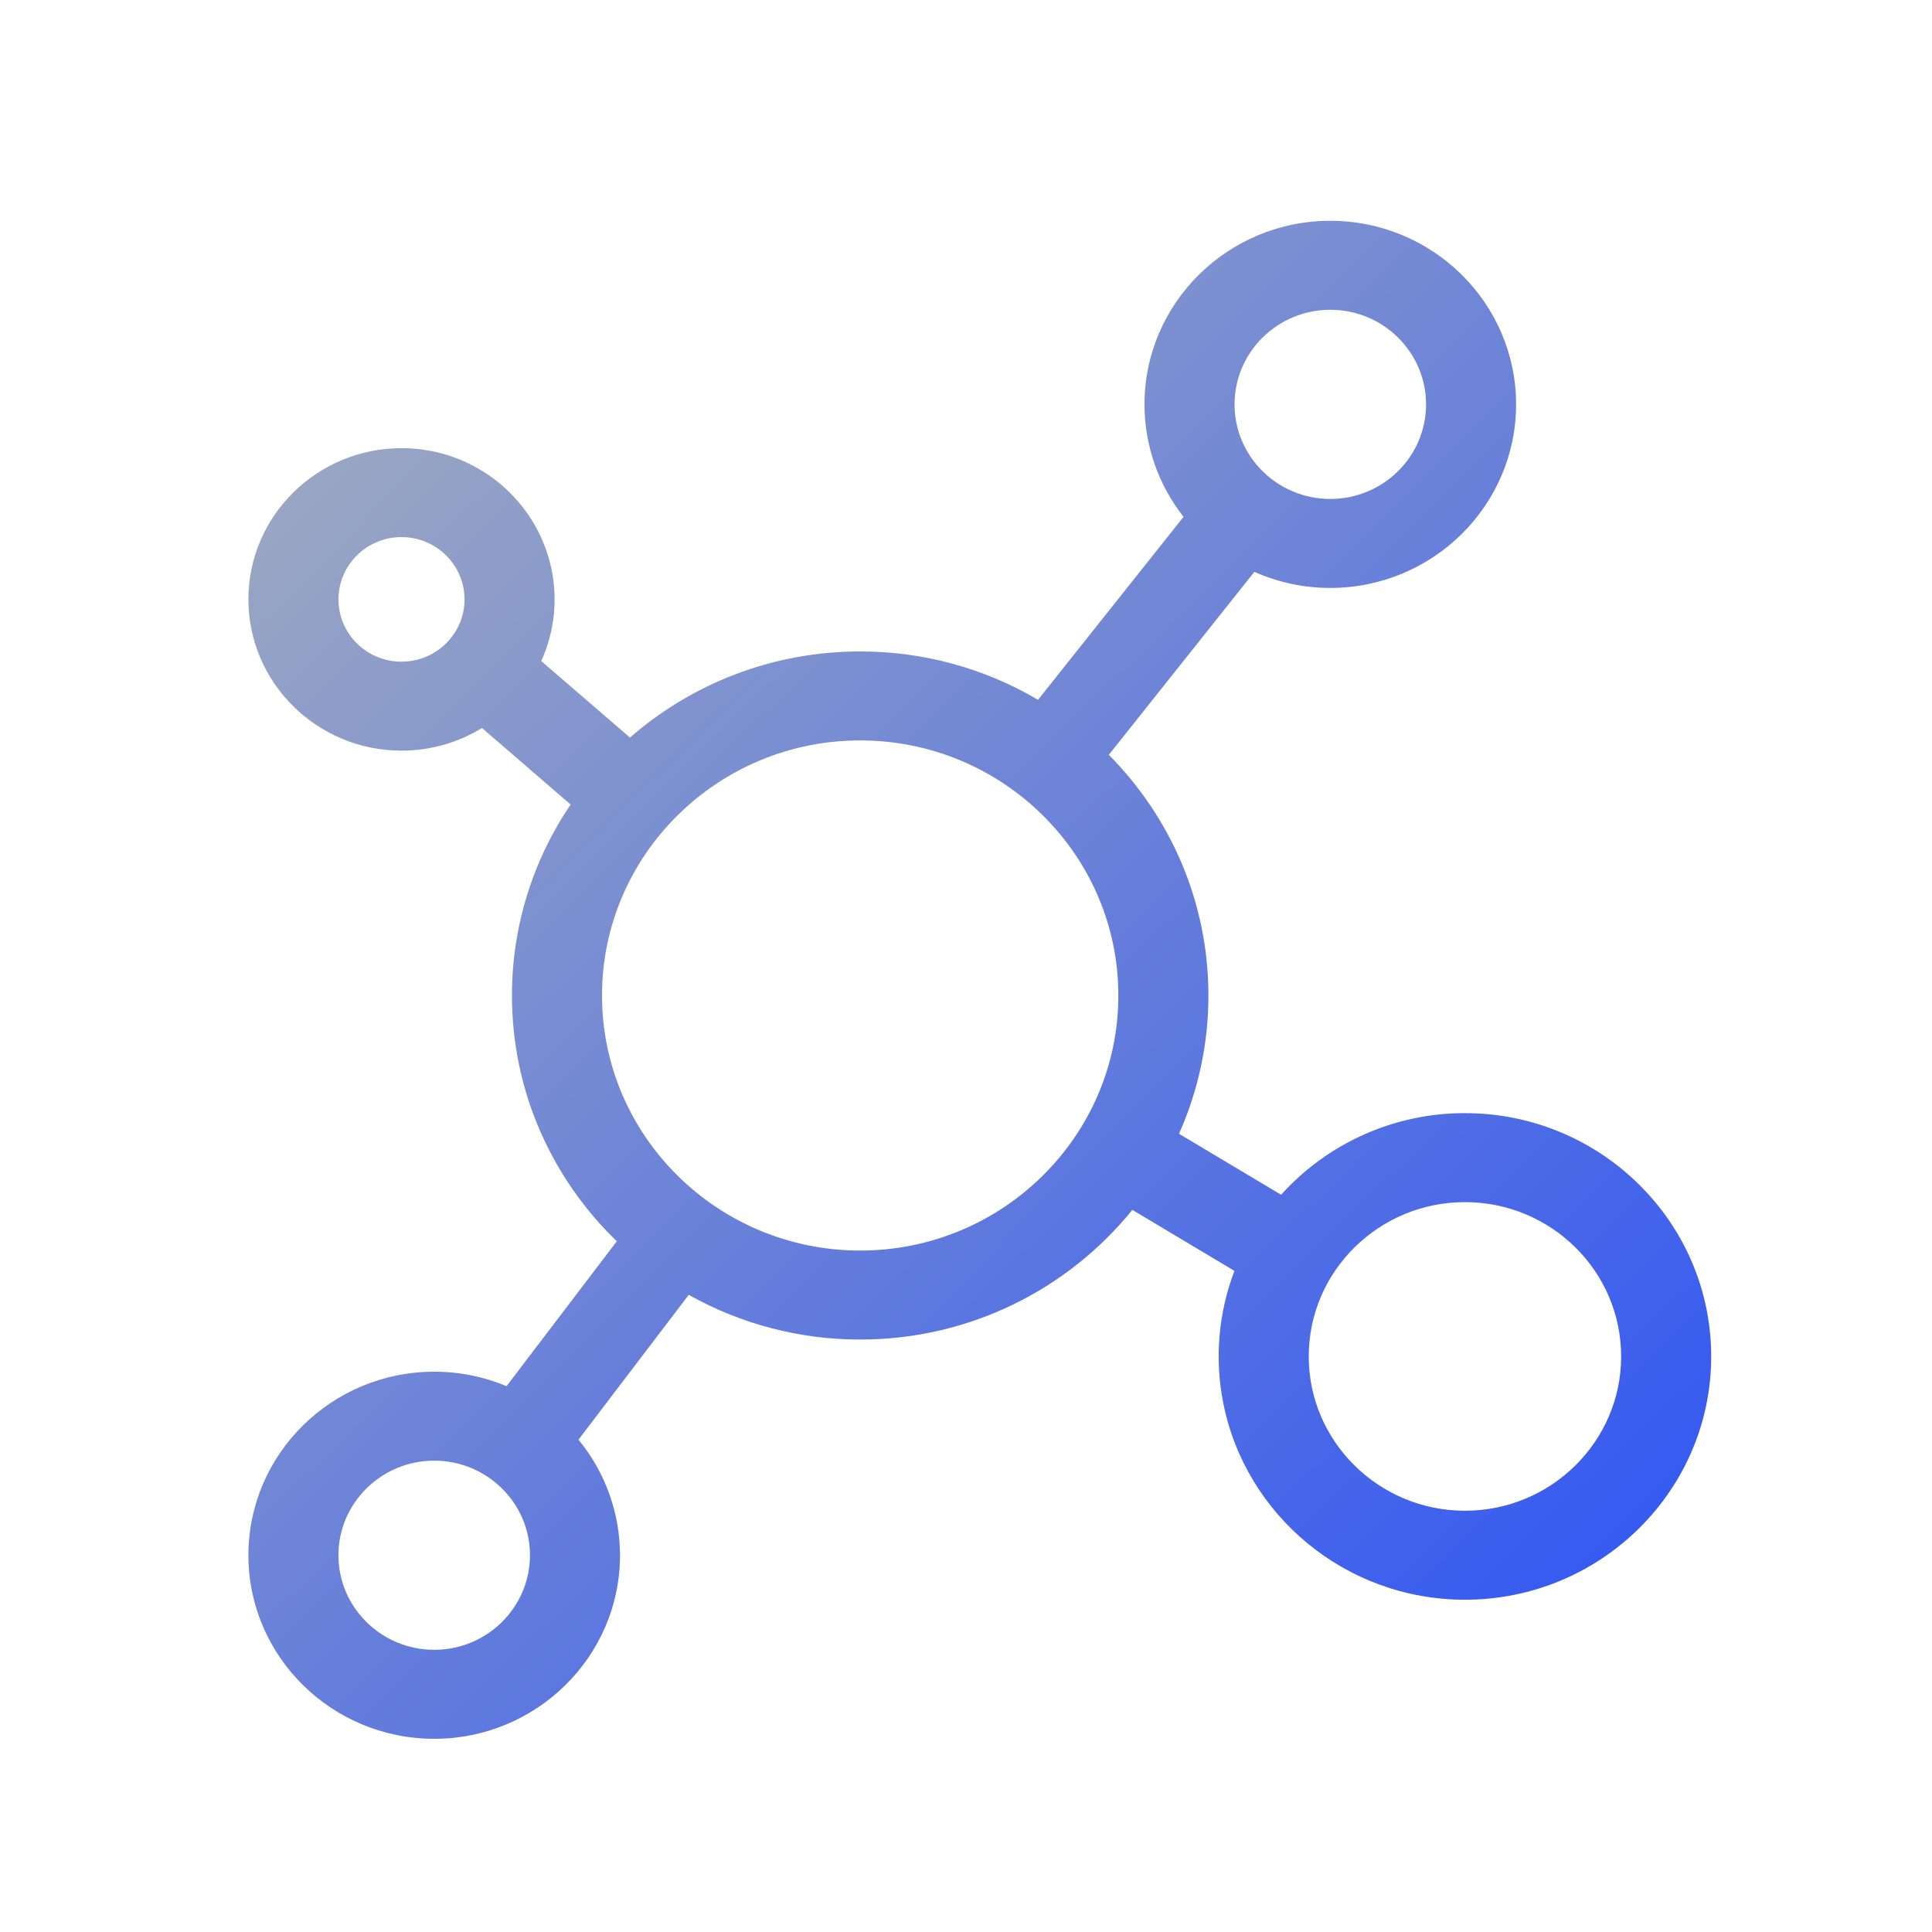
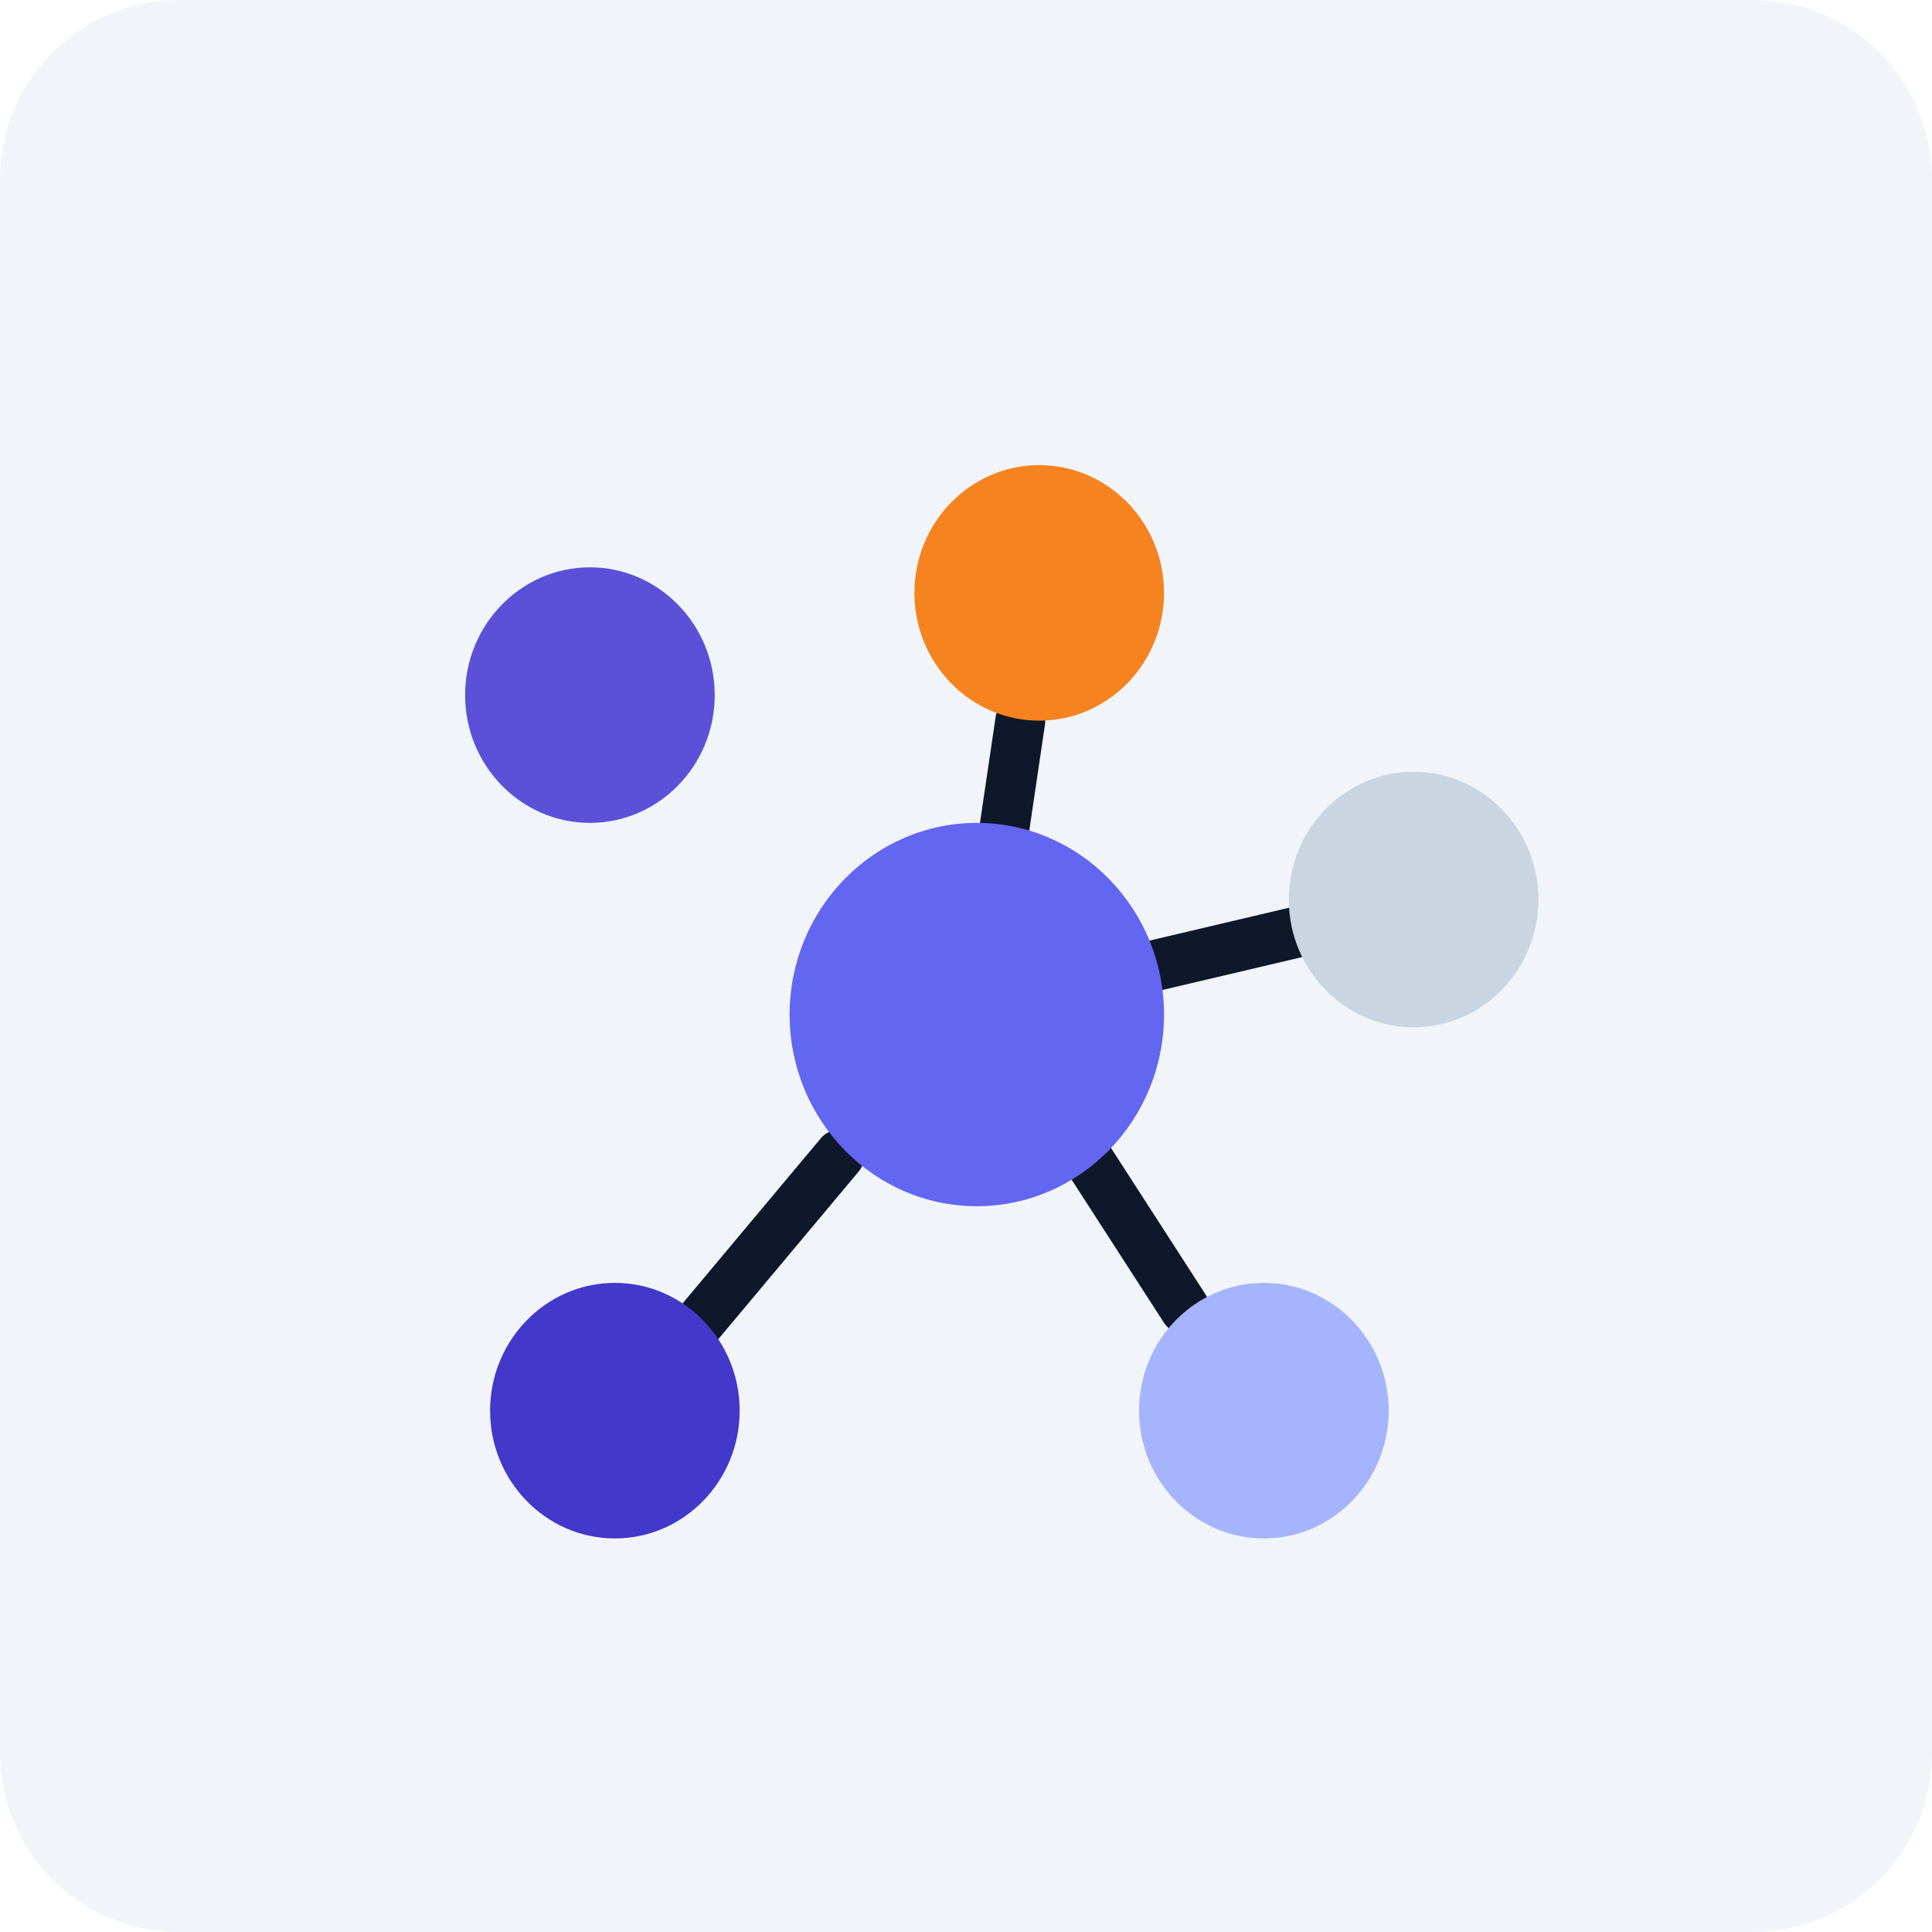
- <svg xmlns="http://www.w3.org/2000/svg" width="70" height="70">
-   <linearGradient id="a" x1="3.57%" x2="96.43%" y1="0%" y2="100%">
-     <stop offset="0" stop-color="#a4aebe" />
-     <stop offset="1" stop-color="#2d53f5" />
-   </linearGradient>
-   <path fill="url(#a)" d="M44.077 32.331a8.95 8.95 0 0 0-6.66 2.957l-3.7-2.209a12.266 12.266 0 0 0 1.066-5.01c0-3.392-1.378-6.47-3.609-8.72l5.274-6.63a6.76 6.76 0 0 0 2.75.583c3.713 0 6.733-2.984 6.733-6.651C45.93 2.983 42.91 0 39.199 0s-6.732 2.984-6.732 6.65a6.58 6.58 0 0 0 1.416 4.075l-5.273 6.63a12.656 12.656 0 0 0-6.444-1.752c-3.195 0-6.116 1.18-8.341 3.121L10.61 15.95a5.39 5.39 0 0 0 .362-3.371C10.44 10.1 8.21 8.237 5.547 8.237 2.488 8.237 0 10.695 0 13.717c0 3.022 2.488 5.48 5.547 5.48 1.07 0 2.068-.301 2.916-.82l3.213 2.773a12.287 12.287 0 0 0-2.127 6.918c0 3.486 1.456 6.642 3.799 8.906l-3.995 5.25a6.766 6.766 0 0 0-2.62-.525C3.02 41.699 0 44.682 0 48.349 0 52.018 3.02 55 6.732 55s6.732-2.984 6.732-6.65a6.585 6.585 0 0 0-1.505-4.187l3.995-5.249a12.658 12.658 0 0 0 6.212 1.62c3.986 0 7.546-1.837 9.86-4.698l3.7 2.21a8.675 8.675 0 0 0-.405 4.789c.8 4.055 4.421 7.126 8.757 7.126 4.92 0 8.922-3.954 8.922-8.815s-4.003-8.815-8.923-8.815zM39.2 3.224c1.913 0 3.469 1.537 3.469 3.427 0 1.89-1.556 3.427-3.47 3.427S35.73 8.541 35.73 6.651c0-1.89 1.556-3.427 3.469-3.427zM5.547 15.974c-1.26 0-2.284-1.013-2.284-2.257 0-1.245 1.025-2.257 2.284-2.257s2.284 1.013 2.284 2.257c0 1.244-1.024 2.256-2.284 2.256zm1.185 35.802c-1.913 0-3.47-1.537-3.47-3.427 0-1.89 1.557-3.427 3.47-3.427 1.913 0 3.47 1.537 3.47 3.427-.001 1.89-1.557 3.427-3.47 3.427zM22.166 37.31c-5.158 0-9.354-4.146-9.354-9.242 0-5.096 4.196-9.241 9.354-9.241 5.158 0 9.354 4.145 9.354 9.241s-4.196 9.242-9.354 9.242zm21.912 9.427c-3.121 0-5.66-2.508-5.66-5.591s2.539-5.591 5.66-5.591 5.659 2.508 5.659 5.591-2.539 5.591-5.66 5.591z" transform="translate(9 8)" />
+ <svg xmlns="http://www.w3.org/2000/svg" width="54px" height="54px" viewBox="0 0 54 54" version="1.1">
+   <g id="cross-platform-gaming-accounts" stroke="none" stroke-width="1" fill="none" fill-rule="evenodd">
+     <rect id="Rectangle" fill="#F1F5F9" x="0" y="0" width="54" height="54" rx="5" />
+     <g id="icons8-mind-map" transform="translate(13, 13)" fill-rule="nonzero">
+       <g id="Group-2" transform="translate(5.5815, 6.4279)" fill="#0F172A">
+         <path d="M0.698,18.572 C0.537,18.572 0.375,18.516 0.244,18.4 C-0.049,18.144 -0.083,17.693 0.169,17.394 L4.355,12.394 C4.605,12.093 5.046,12.059 5.338,12.316 C5.631,12.573 5.665,13.024 5.413,13.323 L1.227,18.323 C1.09,18.488 0.894,18.572 0.698,18.572 Z" id="Path" />
+         <path d="M9.453,4.701 C9.418,4.701 9.383,4.699 9.348,4.693 C8.966,4.634 8.705,4.27 8.763,3.88 L9.247,0.608 C9.304,0.217 9.657,-0.052 10.041,0.009 C10.422,0.067 10.684,0.431 10.626,0.821 L10.142,4.094 C10.09,4.449 9.792,4.701 9.453,4.701 Z" id="Path" />
+         <path d="M13.255,8.378 C12.938,8.378 12.65,8.154 12.575,7.824 C12.489,7.439 12.723,7.056 13.099,6.968 L17.548,5.92 C17.927,5.83 18.298,6.072 18.384,6.456 C18.471,6.841 18.236,7.224 17.861,7.312 L13.412,8.36 C13.359,8.372 13.307,8.378 13.255,8.378 Z" id="Path" />
+         <path d="M14.531,17.858 C14.305,17.858 14.082,17.746 13.948,17.538 L11.182,13.252 C10.969,12.923 11.058,12.479 11.379,12.262 C11.701,12.044 12.132,12.134 12.346,12.464 L15.112,16.749 C15.325,17.079 15.236,17.522 14.915,17.739 C14.797,17.819 14.664,17.858 14.531,17.858 Z" id="Path" />
+       </g>
+       <path d="M14.302,20.714 C11.417,20.714 9.07,18.311 9.07,15.357 C9.07,12.403 11.417,10 14.302,10 C17.188,10 19.535,12.403 19.535,15.357 C19.535,18.311 17.188,20.714 14.302,20.714 Z" id="Path" fill="#6366F1" />
+       <path d="M16.047,7.143 C14.123,7.143 12.558,5.541 12.558,3.571 C12.558,1.602 14.123,0 16.047,0 C17.97,0 19.535,1.602 19.535,3.571 C19.535,5.541 17.97,7.143 16.047,7.143 Z" id="Path" fill="#F58320" />
+       <path d="M26.512,15.714 C24.588,15.714 23.023,14.112 23.023,12.143 C23.023,10.174 24.588,8.571 26.512,8.571 C28.435,8.571 30,10.174 30,12.143 C30,14.112 28.435,15.714 26.512,15.714 Z" id="Path" fill="#CBD5E1" />
+       <path d="M3.488,10 C1.565,10 0,8.398 0,6.429 C0,4.459 1.565,2.857 3.488,2.857 C5.412,2.857 6.977,4.459 6.977,6.429 C6.977,8.398 5.412,10 3.488,10 Z" id="Path" fill="#5D50D8" />
+       <path d="M4.186,30 C2.263,30 0.698,28.398 0.698,26.429 C0.698,24.459 2.263,22.857 4.186,22.857 C6.11,22.857 7.674,24.459 7.674,26.429 C7.674,28.398 6.11,30 4.186,30 Z" id="Path" fill="#4338CA" />
+       <path d="M22.326,30 C20.402,30 18.837,28.398 18.837,26.429 C18.837,24.459 20.402,22.857 22.326,22.857 C24.249,22.857 25.814,24.459 25.814,26.429 C25.814,28.398 24.249,30 22.326,30 Z" id="Path" fill="#A5B4FC" />
+     </g>
+   </g>
</svg>
